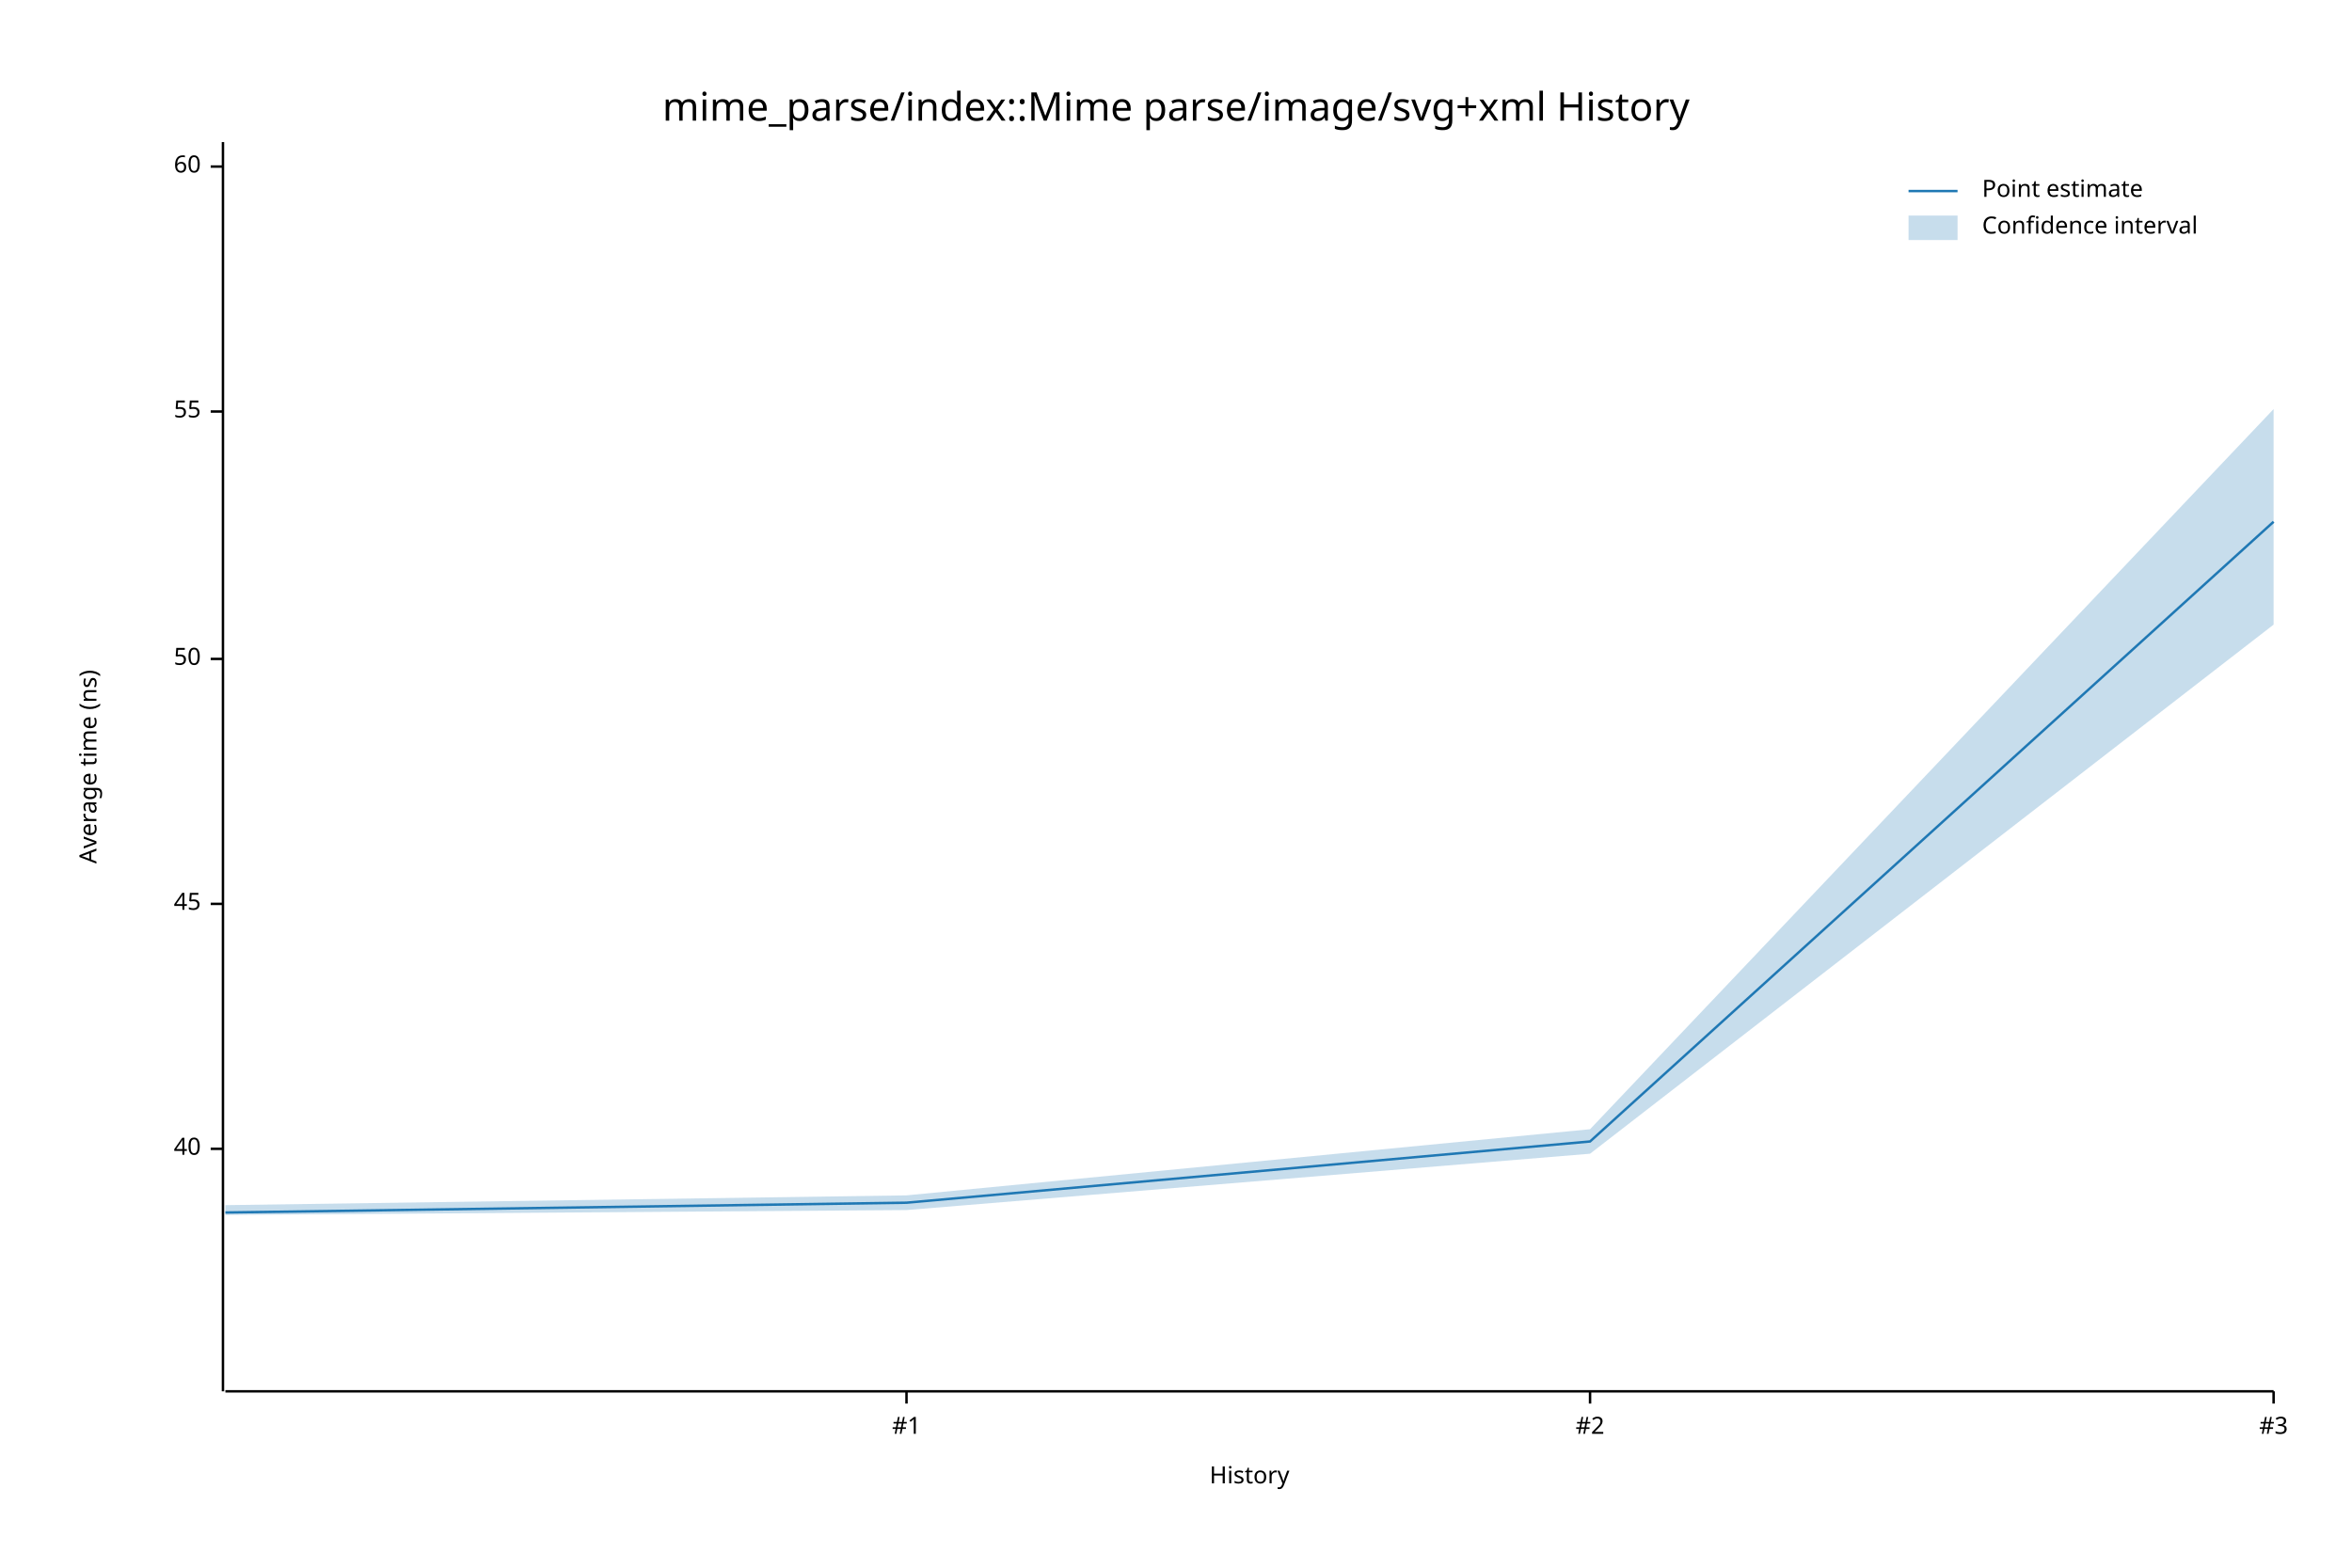
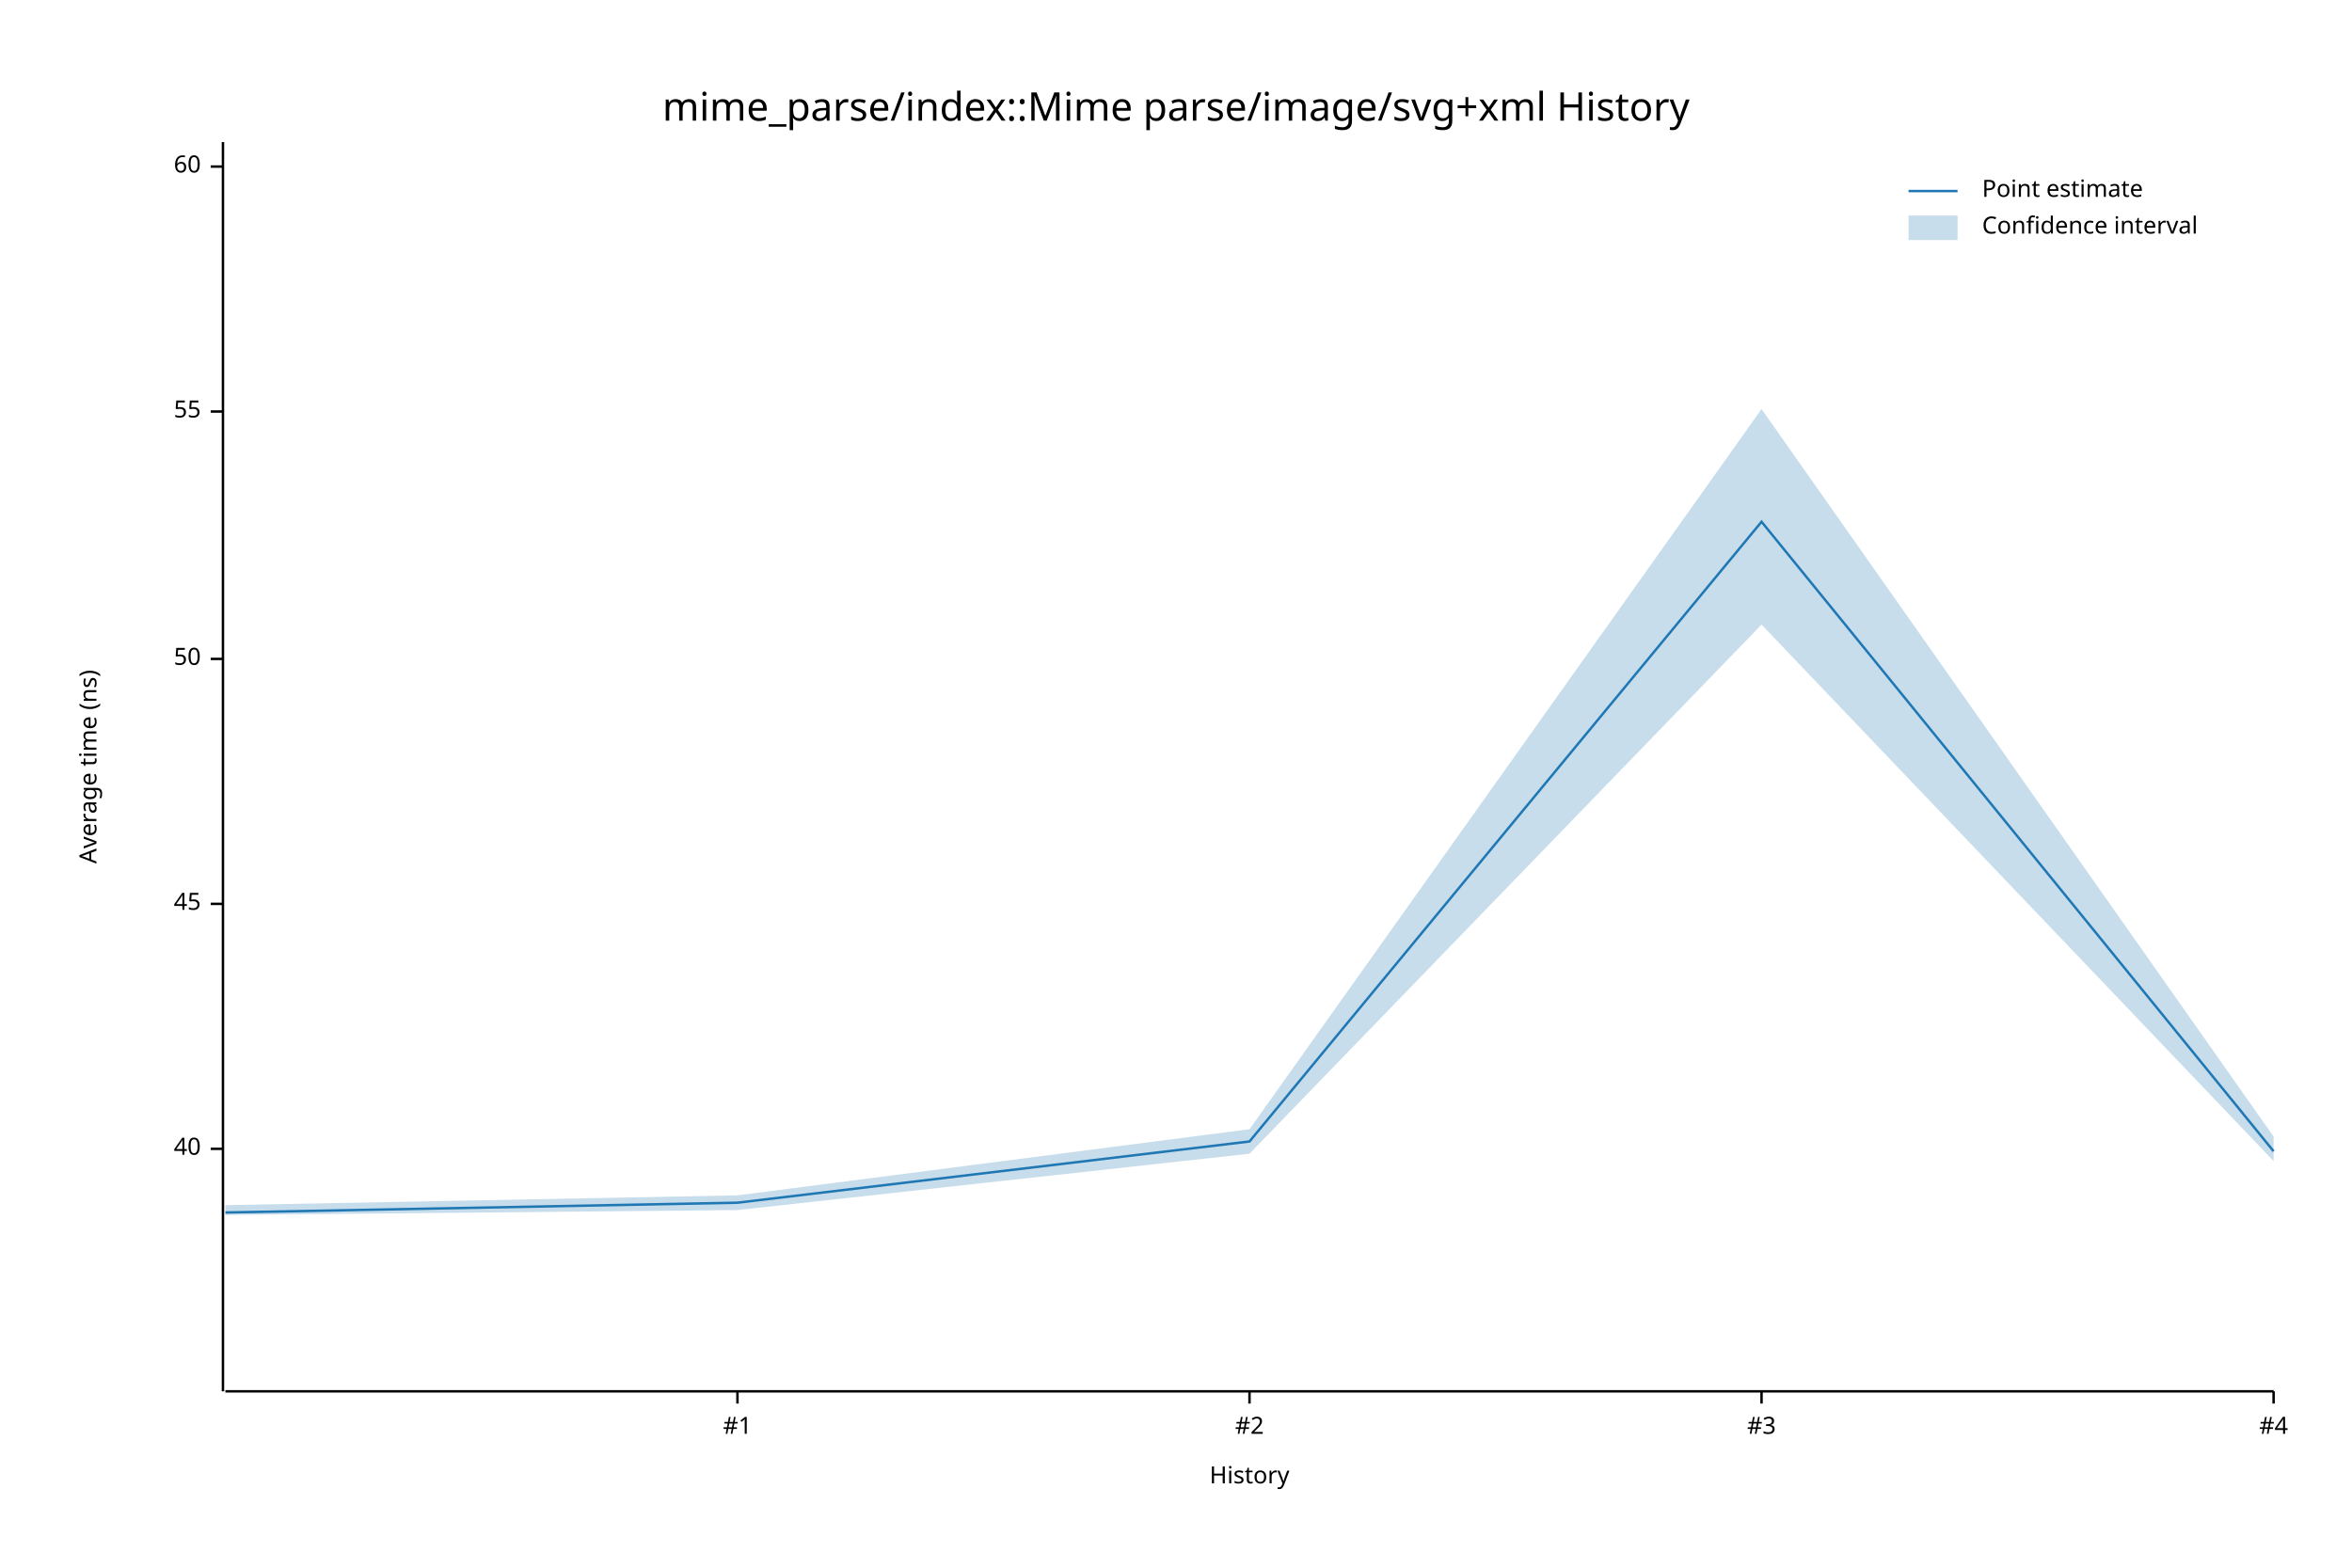
<svg xmlns="http://www.w3.org/2000/svg" width="960" height="640" viewBox="0 0 960 640">
  <text x="480" y="37" dy="0.76em" text-anchor="middle" font-family="sans-serif" font-size="16.129" opacity="1" fill="#000000">
mime_parse/index::Mime parse/image/svg+xml History
</text>
  <text x="32" y="313" dy="0.76em" text-anchor="middle" font-family="sans-serif" font-size="9.677" opacity="1" fill="#000000" transform="rotate(270, 32, 313)">
Average time (ns)
</text>
  <text x="510" y="608" dy="-0.5ex" text-anchor="middle" font-family="sans-serif" font-size="9.677" opacity="1" fill="#000000">
History
</text>
  <polyline fill="none" opacity="1" stroke="#000000" stroke-width="1" points="91,58 91,568 " />
  <text x="82" y="469" dy="0.5ex" text-anchor="end" font-family="sans-serif" font-size="9.677" opacity="1" fill="#000000">
40
</text>
  <polyline fill="none" opacity="1" stroke="#000000" stroke-width="1" points="86,469 91,469 " />
  <text x="82" y="369" dy="0.5ex" text-anchor="end" font-family="sans-serif" font-size="9.677" opacity="1" fill="#000000">
45
</text>
  <polyline fill="none" opacity="1" stroke="#000000" stroke-width="1" points="86,369 91,369 " />
  <text x="82" y="269" dy="0.5ex" text-anchor="end" font-family="sans-serif" font-size="9.677" opacity="1" fill="#000000">
50
</text>
  <polyline fill="none" opacity="1" stroke="#000000" stroke-width="1" points="86,269 91,269 " />
  <text x="82" y="168" dy="0.5ex" text-anchor="end" font-family="sans-serif" font-size="9.677" opacity="1" fill="#000000">
55
</text>
  <polyline fill="none" opacity="1" stroke="#000000" stroke-width="1" points="86,168 91,168 " />
  <text x="82" y="68" dy="0.5ex" text-anchor="end" font-family="sans-serif" font-size="9.677" opacity="1" fill="#000000">
60
</text>
  <polyline fill="none" opacity="1" stroke="#000000" stroke-width="1" points="86,68 91,68 " />
  <polyline fill="none" opacity="1" stroke="#000000" stroke-width="1" points="92,568 928,568 " />
-   <text x="370" y="578" dy="0.76em" text-anchor="middle" font-family="sans-serif" font-size="9.677" opacity="1" fill="#000000">
+   <text x="301" y="578" dy="0.76em" text-anchor="middle" font-family="sans-serif" font-size="9.677" opacity="1" fill="#000000">
#1
</text>
-   <polyline fill="none" opacity="1" stroke="#000000" stroke-width="1" points="370,568 370,573 " />
-   <text x="649" y="578" dy="0.76em" text-anchor="middle" font-family="sans-serif" font-size="9.677" opacity="1" fill="#000000">
+   <polyline fill="none" opacity="1" stroke="#000000" stroke-width="1" points="301,568 301,573 " />
+   <text x="510" y="578" dy="0.76em" text-anchor="middle" font-family="sans-serif" font-size="9.677" opacity="1" fill="#000000">
#2
</text>
-   <polyline fill="none" opacity="1" stroke="#000000" stroke-width="1" points="649,568 649,573 " />
-   <text x="928" y="578" dy="0.76em" text-anchor="middle" font-family="sans-serif" font-size="9.677" opacity="1" fill="#000000">
+   <polyline fill="none" opacity="1" stroke="#000000" stroke-width="1" points="510,568 510,573 " />
+   <text x="719" y="578" dy="0.76em" text-anchor="middle" font-family="sans-serif" font-size="9.677" opacity="1" fill="#000000">
#3
</text>
+   <polyline fill="none" opacity="1" stroke="#000000" stroke-width="1" points="719,568 719,573 " />
+   <text x="928" y="578" dy="0.76em" text-anchor="middle" font-family="sans-serif" font-size="9.677" opacity="1" fill="#000000">
+ #4
+ </text>
  <polyline fill="none" opacity="1" stroke="#000000" stroke-width="1" points="928,568 928,573 " />
-   <polyline fill="none" opacity="1" stroke="#1F78B4" stroke-width="1" points="92,495 370,491 649,466 928,213 " />
-   <polygon opacity="0.25" fill="#1F78B4" points="92,492 370,488 649,461 928,167 928,255 649,471 370,494 92,496 " />
+   <polyline fill="none" opacity="1" stroke="#1F78B4" stroke-width="1" points="92,495 301,491 510,466 719,213 928,470 " />
+   <polygon opacity="0.25" fill="#1F78B4" points="92,492 301,488 510,461 719,167 928,464 928,474 719,255 510,471 301,494 92,496 " />
  <text x="809" y="73" dy="0.76em" text-anchor="start" font-family="sans-serif" font-size="9.677" opacity="1" fill="#000000">
Point estimate
</text>
  <text x="809" y="88" dy="0.76em" text-anchor="start" font-family="sans-serif" font-size="9.677" opacity="1" fill="#000000">
Confidence interval
</text>
  <polyline fill="none" opacity="1" stroke="#1F78B4" stroke-width="1" points="779,78 799,78 " />
  <rect x="779" y="88" width="20" height="10" opacity="0.25" fill="#1F78B4" stroke="none" />
</svg>
